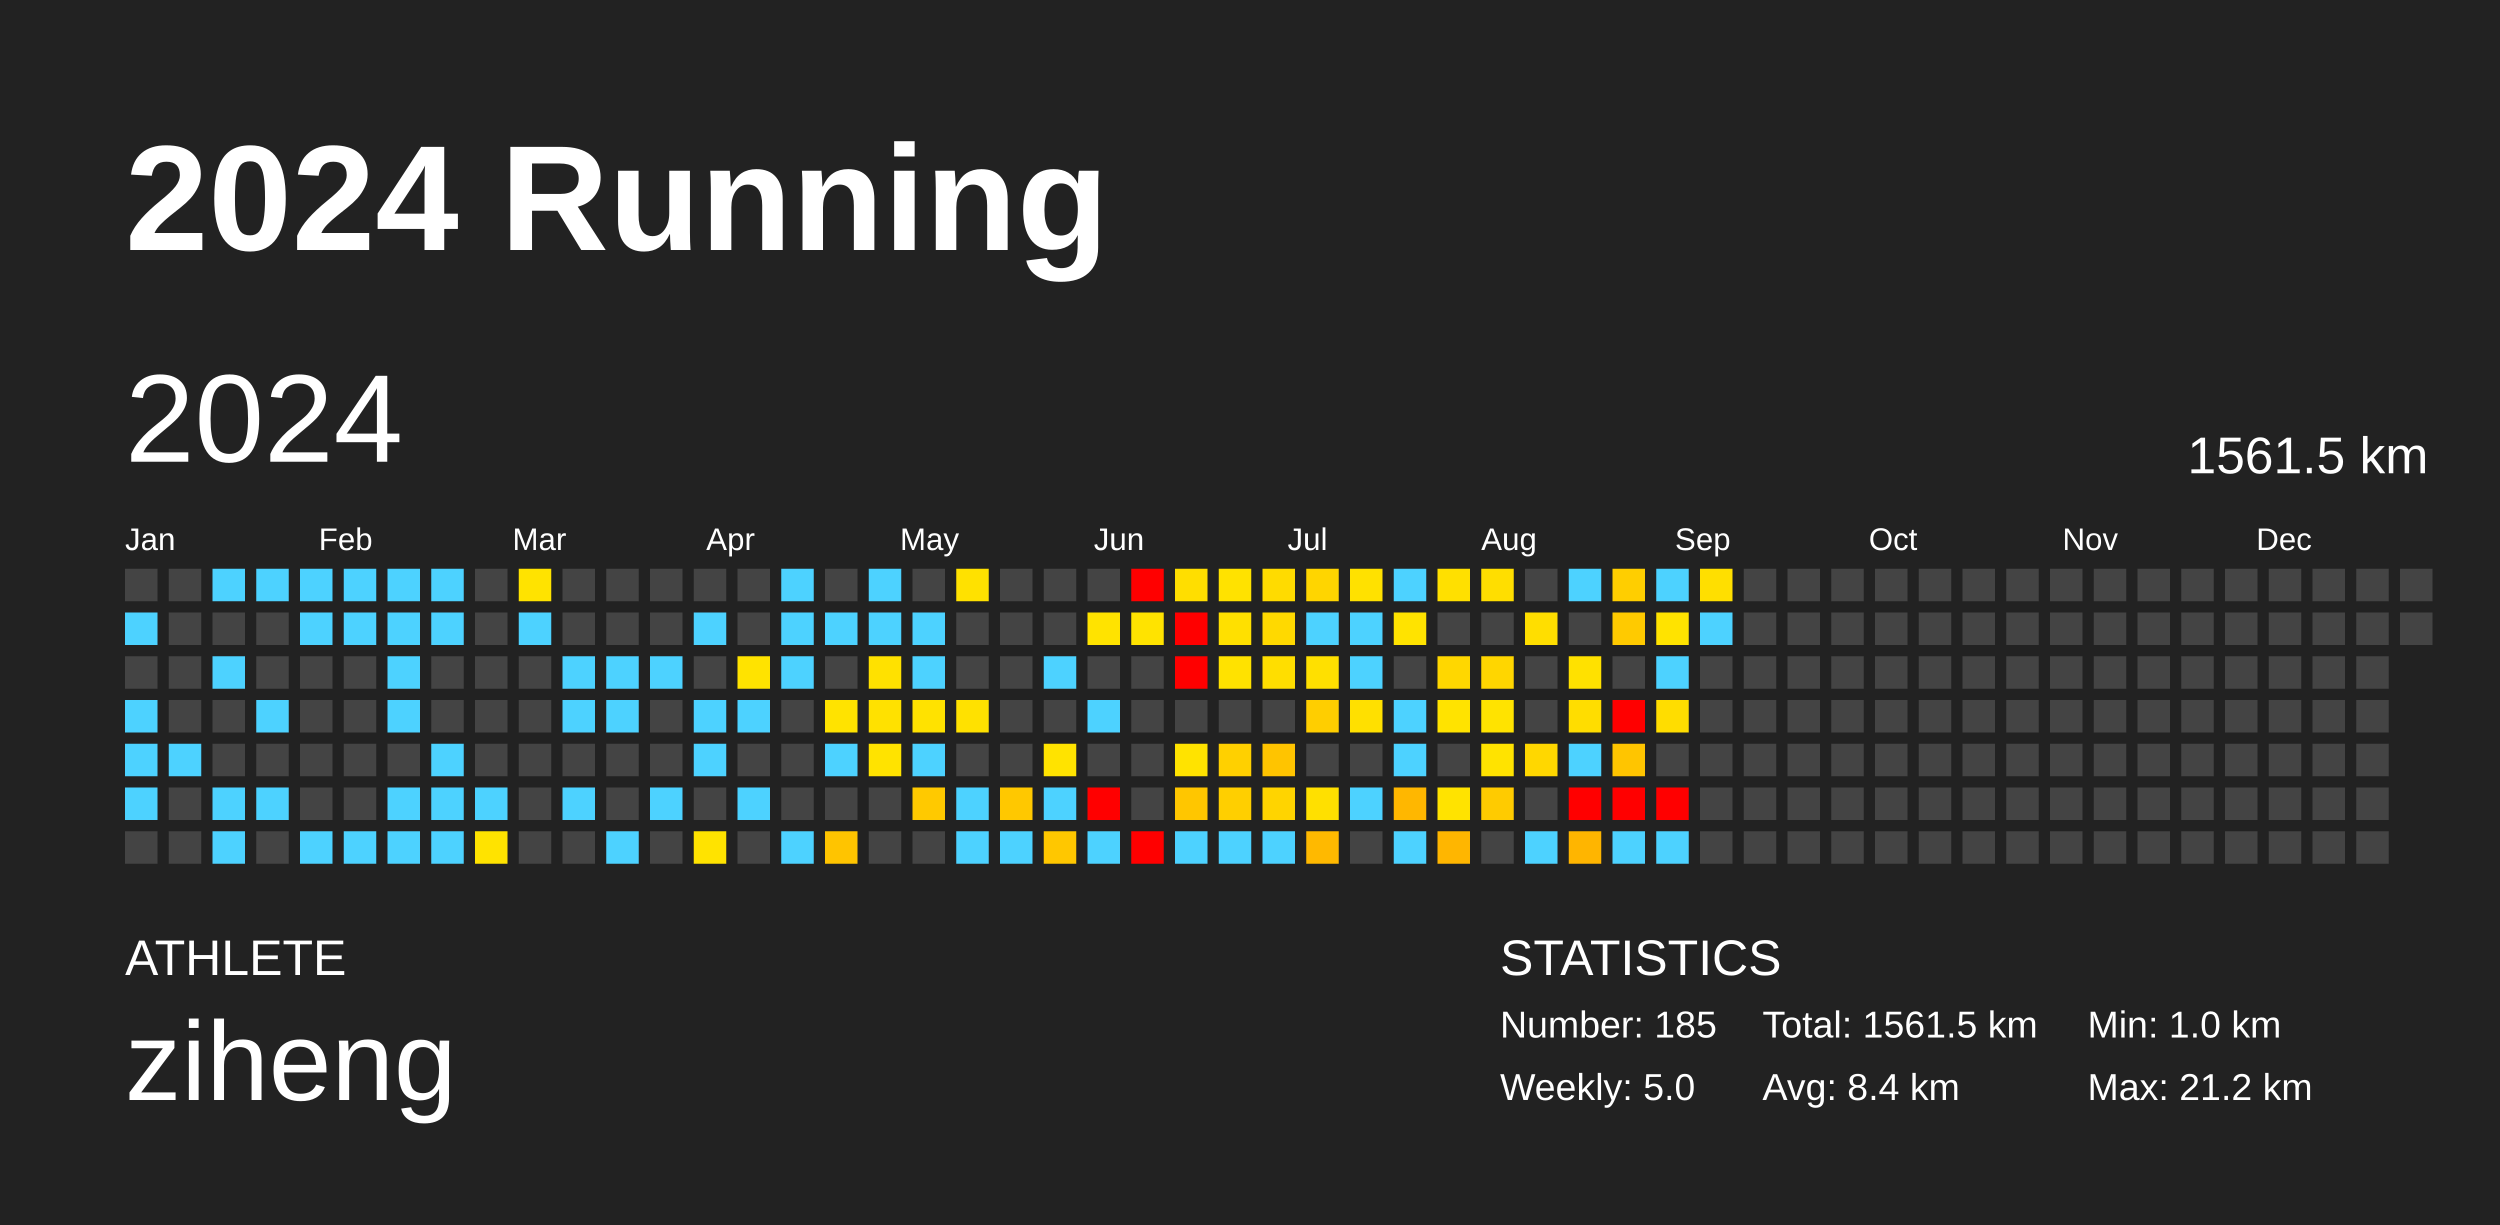
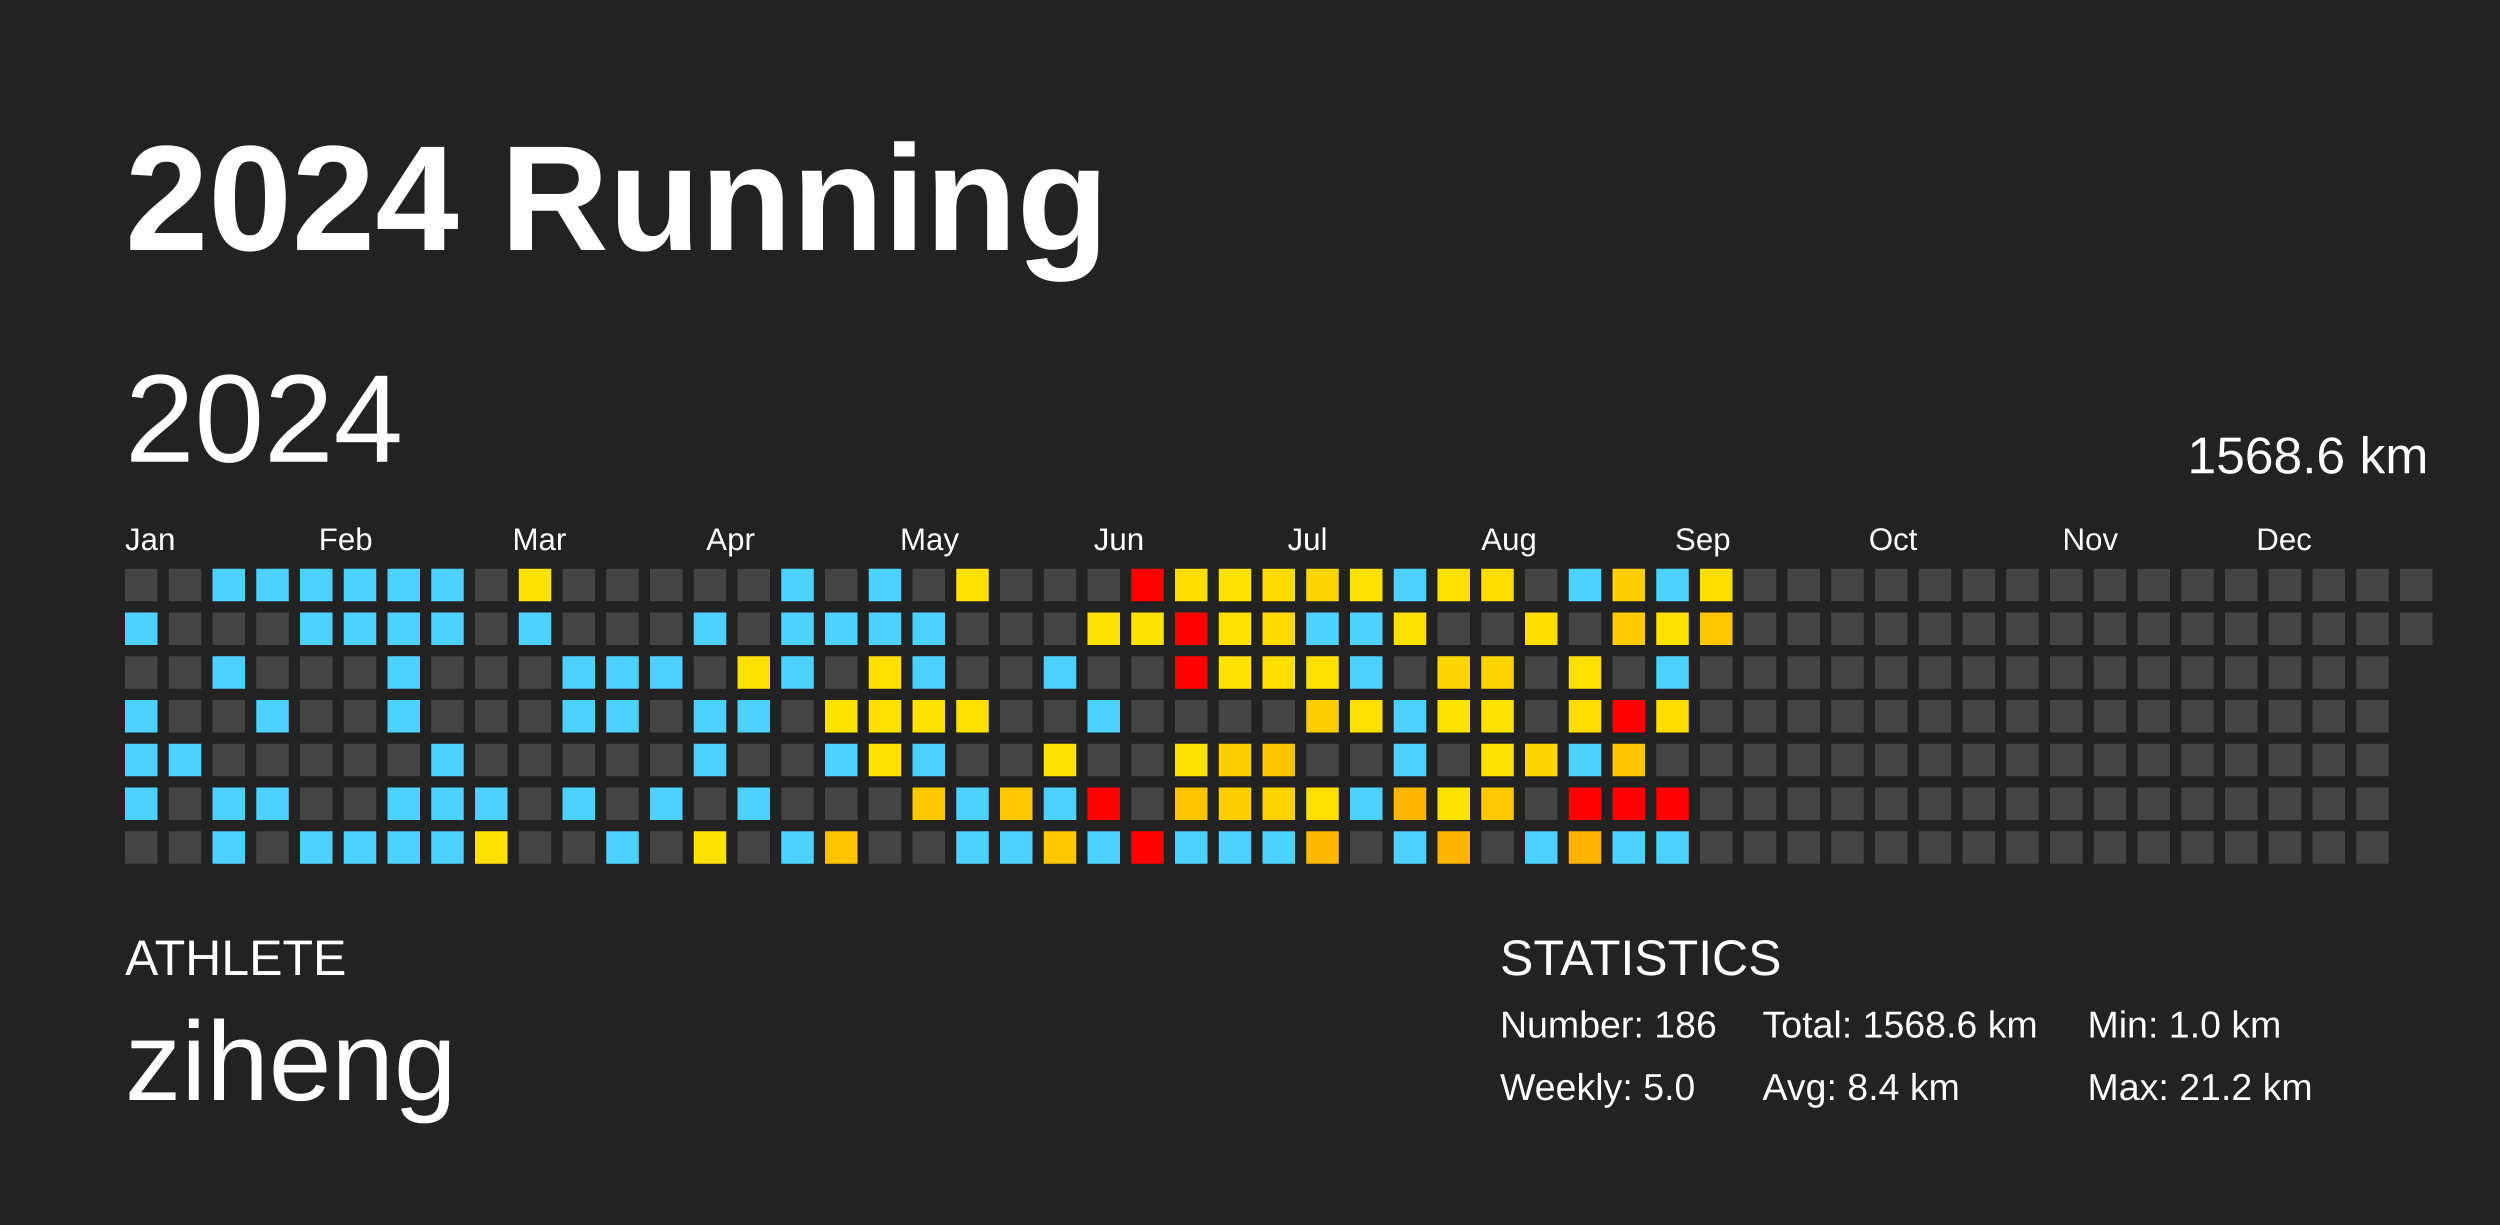
<svg xmlns="http://www.w3.org/2000/svg" baseProfile="full" height="98mm" version="1.1" viewBox="0,0,200,98" width="200mm">
  <defs />
  <rect fill="#222222" height="98" width="200" x="0" y="0" />
  <text fill="#FFFFFF" style="font-size:12px; font-family:Arial; font-weight:bold;" x="10" y="20">2024 Running</text>
  <text fill="#FFFFFF" style="font-size:4px; font-family:Arial" x="10" y="78">ATHLETE</text>
  <text fill="#FFFFFF" style="font-size:9px; font-family:Arial" x="10" y="88">ziheng</text>
  <text fill="#FFFFFF" style="font-size:4px; font-family:Arial" x="120" y="78">STATISTICS</text>
-   <text fill="#FFFFFF" style="font-size:3px; font-family:Arial" x="120" y="83">Number: 185</text>
+   <text fill="#FFFFFF" style="font-size:3px; font-family:Arial" x="120" y="83">Number: 186</text>
  <text fill="#FFFFFF" style="font-size:3px; font-family:Arial" x="120" y="88">Weekly: 5.0</text>
-   <text fill="#FFFFFF" style="font-size:3px; font-family:Arial" x="141" y="83">Total: 1561.5 km</text>
+   <text fill="#FFFFFF" style="font-size:3px; font-family:Arial" x="141" y="83">Total: 1568.6 km</text>
  <text fill="#FFFFFF" style="font-size:3px; font-family:Arial" x="141" y="88">Avg: 8.4 km</text>
  <text fill="#FFFFFF" style="font-size:3px; font-family:Arial" x="167" y="83">Min: 1.0 km</text>
  <text fill="#FFFFFF" style="font-size:3px; font-family:Arial" x="167" y="88">Max: 21.2 km</text>
  <text dominant-baseline="hanging" fill="#FFFFFF" style="font-size:10.0px; font-family:Arial;" x="10" y="30">2024</text>
-   <text dominant-baseline="hanging" fill="#FFFFFF" style="font-size:4.125px; font-family:Arial;" x="175" y="35">1561.5 km</text>
+   <text dominant-baseline="hanging" fill="#FFFFFF" style="font-size:4.125px; font-family:Arial;" x="175" y="35">1568.6 km</text>
  <text fill="#FFFFFF" style="font-size:2.5px; font-family:Arial" x="10.0" y="44">Jan</text>
  <text fill="#FFFFFF" style="font-size:2.5px; font-family:Arial" x="25.5" y="44">Feb</text>
  <text fill="#FFFFFF" style="font-size:2.5px; font-family:Arial" x="41.0" y="44">Mar</text>
  <text fill="#FFFFFF" style="font-size:2.5px; font-family:Arial" x="56.5" y="44">Apr</text>
  <text fill="#FFFFFF" style="font-size:2.5px; font-family:Arial" x="72.0" y="44">May</text>
  <text fill="#FFFFFF" style="font-size:2.5px; font-family:Arial" x="87.5" y="44">Jun</text>
  <text fill="#FFFFFF" style="font-size:2.5px; font-family:Arial" x="103.0" y="44">Jul</text>
  <text fill="#FFFFFF" style="font-size:2.5px; font-family:Arial" x="118.5" y="44">Aug</text>
  <text fill="#FFFFFF" style="font-size:2.5px; font-family:Arial" x="134.0" y="44">Sep</text>
  <text fill="#FFFFFF" style="font-size:2.5px; font-family:Arial" x="149.5" y="44">Oct</text>
  <text fill="#FFFFFF" style="font-size:2.5px; font-family:Arial" x="165.0" y="44">Nov</text>
  <text fill="#FFFFFF" style="font-size:2.5px; font-family:Arial" x="180.5" y="44">Dec</text>
  <rect fill="#444444" height="2.6" width="2.6" x="10.0" y="45.5" />
  <rect fill="#4dd2ff" height="2.6" width="2.6" x="10.0" y="49.0" />
  <rect fill="#444444" height="2.6" width="2.6" x="10.0" y="52.5" />
  <rect fill="#4dd2ff" height="2.6" width="2.6" x="10.0" y="56.0" />
  <rect fill="#4dd2ff" height="2.6" width="2.6" x="10.0" y="59.5" />
  <rect fill="#4dd2ff" height="2.6" width="2.6" x="10.0" y="63.0" />
  <rect fill="#444444" height="2.6" width="2.6" x="10.0" y="66.5" />
  <rect fill="#444444" height="2.6" width="2.6" x="13.5" y="45.5" />
  <rect fill="#444444" height="2.6" width="2.6" x="13.5" y="49.0" />
  <rect fill="#444444" height="2.6" width="2.6" x="13.5" y="52.5" />
  <rect fill="#444444" height="2.6" width="2.6" x="13.5" y="56.0" />
  <rect fill="#4dd2ff" height="2.6" width="2.6" x="13.5" y="59.5" />
  <rect fill="#444444" height="2.6" width="2.6" x="13.5" y="63.0" />
  <rect fill="#444444" height="2.6" width="2.6" x="13.5" y="66.5" />
  <rect fill="#4dd2ff" height="2.6" width="2.6" x="17.0" y="45.5" />
  <rect fill="#444444" height="2.6" width="2.6" x="17.0" y="49.0" />
  <rect fill="#4dd2ff" height="2.6" width="2.6" x="17.0" y="52.5" />
  <rect fill="#444444" height="2.6" width="2.6" x="17.0" y="56.0" />
  <rect fill="#444444" height="2.6" width="2.6" x="17.0" y="59.5" />
  <rect fill="#4dd2ff" height="2.6" width="2.6" x="17.0" y="63.0" />
  <rect fill="#4dd2ff" height="2.6" width="2.6" x="17.0" y="66.5" />
  <rect fill="#4dd2ff" height="2.6" width="2.6" x="20.5" y="45.5" />
  <rect fill="#444444" height="2.6" width="2.6" x="20.5" y="49.0" />
  <rect fill="#444444" height="2.6" width="2.6" x="20.5" y="52.5" />
  <rect fill="#4dd2ff" height="2.6" width="2.6" x="20.5" y="56.0" />
  <rect fill="#444444" height="2.6" width="2.6" x="20.5" y="59.5" />
  <rect fill="#4dd2ff" height="2.6" width="2.6" x="20.5" y="63.0" />
  <rect fill="#444444" height="2.6" width="2.6" x="20.5" y="66.5" />
  <rect fill="#4dd2ff" height="2.6" width="2.6" x="24.0" y="45.5" />
  <rect fill="#4dd2ff" height="2.6" width="2.6" x="24.0" y="49.0" />
  <rect fill="#444444" height="2.6" width="2.6" x="24.0" y="52.5" />
  <rect fill="#444444" height="2.6" width="2.6" x="24.0" y="56.0" />
  <rect fill="#444444" height="2.6" width="2.6" x="24.0" y="59.5" />
  <rect fill="#444444" height="2.6" width="2.6" x="24.0" y="63.0" />
  <rect fill="#4dd2ff" height="2.6" width="2.6" x="24.0" y="66.5" />
  <rect fill="#4dd2ff" height="2.6" width="2.6" x="27.5" y="45.5" />
  <rect fill="#4dd2ff" height="2.6" width="2.6" x="27.5" y="49.0" />
  <rect fill="#444444" height="2.6" width="2.6" x="27.5" y="52.5" />
  <rect fill="#444444" height="2.6" width="2.6" x="27.5" y="56.0" />
  <rect fill="#444444" height="2.6" width="2.6" x="27.5" y="59.5" />
  <rect fill="#444444" height="2.6" width="2.6" x="27.5" y="63.0" />
  <rect fill="#4dd2ff" height="2.6" width="2.6" x="27.5" y="66.5" />
  <rect fill="#4dd2ff" height="2.6" width="2.6" x="31.0" y="45.5" />
  <rect fill="#4dd2ff" height="2.6" width="2.6" x="31.0" y="49.0" />
  <rect fill="#4dd2ff" height="2.6" width="2.6" x="31.0" y="52.5" />
  <rect fill="#4dd2ff" height="2.6" width="2.6" x="31.0" y="56.0" />
  <rect fill="#444444" height="2.6" width="2.6" x="31.0" y="59.5" />
  <rect fill="#4dd2ff" height="2.6" width="2.6" x="31.0" y="63.0" />
  <rect fill="#4dd2ff" height="2.6" width="2.6" x="31.0" y="66.5" />
  <rect fill="#4dd2ff" height="2.6" width="2.6" x="34.5" y="45.5" />
  <rect fill="#4dd2ff" height="2.6" width="2.6" x="34.5" y="49.0" />
  <rect fill="#444444" height="2.6" width="2.6" x="34.5" y="52.5" />
  <rect fill="#444444" height="2.6" width="2.6" x="34.5" y="56.0" />
  <rect fill="#4dd2ff" height="2.6" width="2.6" x="34.5" y="59.5" />
  <rect fill="#4dd2ff" height="2.6" width="2.6" x="34.5" y="63.0" />
  <rect fill="#4dd2ff" height="2.6" width="2.6" x="34.5" y="66.5" />
  <rect fill="#444444" height="2.6" width="2.6" x="38.0" y="45.5" />
  <rect fill="#444444" height="2.6" width="2.6" x="38.0" y="49.0" />
  <rect fill="#444444" height="2.6" width="2.6" x="38.0" y="52.5" />
  <rect fill="#444444" height="2.6" width="2.6" x="38.0" y="56.0" />
  <rect fill="#444444" height="2.6" width="2.6" x="38.0" y="59.5" />
  <rect fill="#4dd2ff" height="2.6" width="2.6" x="38.0" y="63.0" />
  <rect fill="#ffe300" height="2.6" width="2.6" x="38.0" y="66.5" />
  <rect fill="#ffe300" height="2.6" width="2.6" x="41.5" y="45.5" />
  <rect fill="#4dd2ff" height="2.6" width="2.6" x="41.5" y="49.0" />
  <rect fill="#444444" height="2.6" width="2.6" x="41.5" y="52.5" />
  <rect fill="#444444" height="2.6" width="2.6" x="41.5" y="56.0" />
  <rect fill="#444444" height="2.6" width="2.6" x="41.5" y="59.5" />
  <rect fill="#444444" height="2.6" width="2.6" x="41.5" y="63.0" />
  <rect fill="#444444" height="2.6" width="2.6" x="41.5" y="66.5" />
  <rect fill="#444444" height="2.6" width="2.6" x="45.0" y="45.5" />
  <rect fill="#444444" height="2.6" width="2.6" x="45.0" y="49.0" />
  <rect fill="#4dd2ff" height="2.6" width="2.6" x="45.0" y="52.5" />
  <rect fill="#4dd2ff" height="2.6" width="2.6" x="45.0" y="56.0" />
  <rect fill="#444444" height="2.6" width="2.6" x="45.0" y="59.5" />
  <rect fill="#4dd2ff" height="2.6" width="2.6" x="45.0" y="63.0" />
  <rect fill="#444444" height="2.6" width="2.6" x="45.0" y="66.5" />
  <rect fill="#444444" height="2.6" width="2.6" x="48.5" y="45.5" />
  <rect fill="#444444" height="2.6" width="2.6" x="48.5" y="49.0" />
  <rect fill="#4dd2ff" height="2.6" width="2.6" x="48.5" y="52.5" />
  <rect fill="#4dd2ff" height="2.6" width="2.6" x="48.5" y="56.0" />
  <rect fill="#444444" height="2.6" width="2.6" x="48.5" y="59.5" />
  <rect fill="#444444" height="2.6" width="2.6" x="48.5" y="63.0" />
  <rect fill="#4dd2ff" height="2.6" width="2.6" x="48.5" y="66.5" />
  <rect fill="#444444" height="2.6" width="2.6" x="52.0" y="45.5" />
  <rect fill="#444444" height="2.6" width="2.6" x="52.0" y="49.0" />
  <rect fill="#4dd2ff" height="2.6" width="2.6" x="52.0" y="52.5" />
  <rect fill="#444444" height="2.6" width="2.6" x="52.0" y="56.0" />
  <rect fill="#444444" height="2.6" width="2.6" x="52.0" y="59.5" />
  <rect fill="#4dd2ff" height="2.6" width="2.6" x="52.0" y="63.0" />
  <rect fill="#444444" height="2.6" width="2.6" x="52.0" y="66.5" />
  <rect fill="#444444" height="2.6" width="2.6" x="55.5" y="45.5" />
  <rect fill="#4dd2ff" height="2.6" width="2.6" x="55.5" y="49.0" />
  <rect fill="#444444" height="2.6" width="2.6" x="55.5" y="52.5" />
  <rect fill="#4dd2ff" height="2.6" width="2.6" x="55.5" y="56.0" />
  <rect fill="#4dd2ff" height="2.6" width="2.6" x="55.5" y="59.5" />
  <rect fill="#444444" height="2.6" width="2.6" x="55.5" y="63.0" />
  <rect fill="#ffe300" height="2.6" width="2.6" x="55.5" y="66.5" />
  <rect fill="#444444" height="2.6" width="2.6" x="59.0" y="45.5" />
  <rect fill="#444444" height="2.6" width="2.6" x="59.0" y="49.0" />
  <rect fill="#ffe300" height="2.6" width="2.6" x="59.0" y="52.5" />
  <rect fill="#4dd2ff" height="2.6" width="2.6" x="59.0" y="56.0" />
  <rect fill="#444444" height="2.6" width="2.6" x="59.0" y="59.5" />
  <rect fill="#4dd2ff" height="2.6" width="2.6" x="59.0" y="63.0" />
  <rect fill="#444444" height="2.6" width="2.6" x="59.0" y="66.5" />
  <rect fill="#4dd2ff" height="2.6" width="2.6" x="62.5" y="45.5" />
  <rect fill="#4dd2ff" height="2.6" width="2.6" x="62.5" y="49.0" />
  <rect fill="#4dd2ff" height="2.6" width="2.6" x="62.5" y="52.5" />
  <rect fill="#444444" height="2.6" width="2.6" x="62.5" y="56.0" />
  <rect fill="#444444" height="2.6" width="2.6" x="62.5" y="59.5" />
  <rect fill="#444444" height="2.6" width="2.6" x="62.5" y="63.0" />
  <rect fill="#4dd2ff" height="2.6" width="2.6" x="62.5" y="66.5" />
  <rect fill="#444444" height="2.6" width="2.6" x="66.0" y="45.5" />
  <rect fill="#4dd2ff" height="2.6" width="2.6" x="66.0" y="49.0" />
  <rect fill="#444444" height="2.6" width="2.6" x="66.0" y="52.5" />
  <rect fill="#ffe300" height="2.6" width="2.6" x="66.0" y="56.0" />
  <rect fill="#4dd2ff" height="2.6" width="2.6" x="66.0" y="59.5" />
  <rect fill="#444444" height="2.6" width="2.6" x="66.0" y="63.0" />
  <rect fill="#ffc400" height="2.6" width="2.6" x="66.0" y="66.5" />
  <rect fill="#4dd2ff" height="2.6" width="2.6" x="69.5" y="45.5" />
  <rect fill="#4dd2ff" height="2.6" width="2.6" x="69.5" y="49.0" />
  <rect fill="#ffe100" height="2.6" width="2.6" x="69.5" y="52.5" />
  <rect fill="#ffe100" height="2.6" width="2.6" x="69.5" y="56.0" />
  <rect fill="#ffe300" height="2.6" width="2.6" x="69.5" y="59.5" />
  <rect fill="#444444" height="2.6" width="2.6" x="69.5" y="63.0" />
  <rect fill="#444444" height="2.6" width="2.6" x="69.5" y="66.5" />
  <rect fill="#444444" height="2.6" width="2.6" x="73.0" y="45.5" />
  <rect fill="#4dd2ff" height="2.6" width="2.6" x="73.0" y="49.0" />
  <rect fill="#4dd2ff" height="2.6" width="2.6" x="73.0" y="52.5" />
  <rect fill="#ffe200" height="2.6" width="2.6" x="73.0" y="56.0" />
  <rect fill="#4dd2ff" height="2.6" width="2.6" x="73.0" y="59.5" />
  <rect fill="#ffc900" height="2.6" width="2.6" x="73.0" y="63.0" />
  <rect fill="#444444" height="2.6" width="2.6" x="73.0" y="66.5" />
  <rect fill="#ffe100" height="2.6" width="2.6" x="76.5" y="45.5" />
  <rect fill="#444444" height="2.6" width="2.6" x="76.5" y="49.0" />
  <rect fill="#444444" height="2.6" width="2.6" x="76.5" y="52.5" />
  <rect fill="#ffe100" height="2.6" width="2.6" x="76.5" y="56.0" />
  <rect fill="#444444" height="2.6" width="2.6" x="76.5" y="59.5" />
  <rect fill="#4dd2ff" height="2.6" width="2.6" x="76.5" y="63.0" />
  <rect fill="#4dd2ff" height="2.6" width="2.6" x="76.5" y="66.5" />
  <rect fill="#444444" height="2.6" width="2.6" x="80.0" y="45.5" />
  <rect fill="#444444" height="2.6" width="2.6" x="80.0" y="49.0" />
  <rect fill="#444444" height="2.6" width="2.6" x="80.0" y="52.5" />
  <rect fill="#444444" height="2.6" width="2.6" x="80.0" y="56.0" />
  <rect fill="#444444" height="2.6" width="2.6" x="80.0" y="59.5" />
  <rect fill="#ffc800" height="2.6" width="2.6" x="80.0" y="63.0" />
  <rect fill="#4dd2ff" height="2.6" width="2.6" x="80.0" y="66.5" />
  <rect fill="#444444" height="2.6" width="2.6" x="83.5" y="45.5" />
  <rect fill="#444444" height="2.6" width="2.6" x="83.5" y="49.0" />
  <rect fill="#4dd2ff" height="2.6" width="2.6" x="83.5" y="52.5" />
  <rect fill="#444444" height="2.6" width="2.6" x="83.5" y="56.0" />
  <rect fill="#ffe300" height="2.6" width="2.6" x="83.5" y="59.5" />
  <rect fill="#4dd2ff" height="2.6" width="2.6" x="83.5" y="63.0" />
  <rect fill="#ffc700" height="2.6" width="2.6" x="83.5" y="66.5" />
  <rect fill="#444444" height="2.6" width="2.6" x="87.0" y="45.5" />
  <rect fill="#ffe300" height="2.6" width="2.6" x="87.0" y="49.0" />
  <rect fill="#444444" height="2.6" width="2.6" x="87.0" y="52.5" />
  <rect fill="#4dd2ff" height="2.6" width="2.6" x="87.0" y="56.0" />
  <rect fill="#444444" height="2.6" width="2.6" x="87.0" y="59.5" />
  <rect fill="red" height="2.6" width="2.6" x="87.0" y="63.0" />
  <rect fill="#4dd2ff" height="2.6" width="2.6" x="87.0" y="66.5" />
  <rect fill="red" height="2.6" width="2.6" x="90.5" y="45.5" />
  <rect fill="#ffe300" height="2.6" width="2.6" x="90.5" y="49.0" />
  <rect fill="#444444" height="2.6" width="2.6" x="90.5" y="52.5" />
  <rect fill="#444444" height="2.6" width="2.6" x="90.5" y="56.0" />
  <rect fill="#444444" height="2.6" width="2.6" x="90.5" y="59.5" />
  <rect fill="#444444" height="2.6" width="2.6" x="90.5" y="63.0" />
  <rect fill="red" height="2.6" width="2.6" x="90.5" y="66.5" />
  <rect fill="#ffde00" height="2.6" width="2.6" x="94.0" y="45.5" />
  <rect fill="red" height="2.6" width="2.6" x="94.0" y="49.0" />
  <rect fill="red" height="2.6" width="2.6" x="94.0" y="52.5" />
  <rect fill="#444444" height="2.6" width="2.6" x="94.0" y="56.0" />
  <rect fill="#ffe300" height="2.6" width="2.6" x="94.0" y="59.5" />
  <rect fill="#ffc600" height="2.6" width="2.6" x="94.0" y="63.0" />
  <rect fill="#4dd2ff" height="2.6" width="2.6" x="94.0" y="66.5" />
  <rect fill="#ffe200" height="2.6" width="2.6" x="97.5" y="45.5" />
  <rect fill="#ffe000" height="2.6" width="2.6" x="97.5" y="49.0" />
  <rect fill="#ffe200" height="2.6" width="2.6" x="97.5" y="52.5" />
  <rect fill="#444444" height="2.6" width="2.6" x="97.5" y="56.0" />
  <rect fill="#ffd000" height="2.6" width="2.6" x="97.5" y="59.5" />
  <rect fill="#ffcf00" height="2.6" width="2.6" x="97.5" y="63.0" />
  <rect fill="#4dd2ff" height="2.6" width="2.6" x="97.5" y="66.5" />
  <rect fill="#ffdb00" height="2.6" width="2.6" x="101.0" y="45.5" />
  <rect fill="#ffd900" height="2.6" width="2.6" x="101.0" y="49.0" />
  <rect fill="#ffde00" height="2.6" width="2.6" x="101.0" y="52.5" />
  <rect fill="#444444" height="2.6" width="2.6" x="101.0" y="56.0" />
  <rect fill="#ffc400" height="2.6" width="2.6" x="101.0" y="59.5" />
  <rect fill="#ffd400" height="2.6" width="2.6" x="101.0" y="63.0" />
  <rect fill="#4dd2ff" height="2.6" width="2.6" x="101.0" y="66.5" />
  <rect fill="#ffd500" height="2.6" width="2.6" x="104.5" y="45.5" />
  <rect fill="#4dd2ff" height="2.6" width="2.6" x="104.5" y="49.0" />
  <rect fill="#ffe000" height="2.6" width="2.6" x="104.5" y="52.5" />
  <rect fill="#ffce00" height="2.6" width="2.6" x="104.5" y="56.0" />
  <rect fill="#444444" height="2.6" width="2.6" x="104.5" y="59.5" />
  <rect fill="#ffe000" height="2.6" width="2.6" x="104.5" y="63.0" />
  <rect fill="#ffb900" height="2.6" width="2.6" x="104.5" y="66.5" />
  <rect fill="#ffe100" height="2.6" width="2.6" x="108.0" y="45.5" />
  <rect fill="#4dd2ff" height="2.6" width="2.6" x="108.0" y="49.0" />
  <rect fill="#4dd2ff" height="2.6" width="2.6" x="108.0" y="52.5" />
  <rect fill="#ffe000" height="2.6" width="2.6" x="108.0" y="56.0" />
  <rect fill="#444444" height="2.6" width="2.6" x="108.0" y="59.5" />
  <rect fill="#4dd2ff" height="2.6" width="2.6" x="108.0" y="63.0" />
  <rect fill="#444444" height="2.6" width="2.6" x="108.0" y="66.5" />
  <rect fill="#4dd2ff" height="2.6" width="2.6" x="111.5" y="45.5" />
  <rect fill="#ffe300" height="2.6" width="2.6" x="111.5" y="49.0" />
  <rect fill="#444444" height="2.6" width="2.6" x="111.5" y="52.5" />
  <rect fill="#4dd2ff" height="2.6" width="2.6" x="111.5" y="56.0" />
  <rect fill="#4dd2ff" height="2.6" width="2.6" x="111.5" y="59.5" />
  <rect fill="#ffb700" height="2.6" width="2.6" x="111.5" y="63.0" />
  <rect fill="#4dd2ff" height="2.6" width="2.6" x="111.5" y="66.5" />
  <rect fill="#ffe000" height="2.6" width="2.6" x="115.0" y="45.5" />
  <rect fill="#444444" height="2.6" width="2.6" x="115.0" y="49.0" />
  <rect fill="#ffd700" height="2.6" width="2.6" x="115.0" y="52.5" />
  <rect fill="#ffe300" height="2.6" width="2.6" x="115.0" y="56.0" />
  <rect fill="#444444" height="2.6" width="2.6" x="115.0" y="59.5" />
  <rect fill="#ffe300" height="2.6" width="2.6" x="115.0" y="63.0" />
  <rect fill="#ffb600" height="2.6" width="2.6" x="115.0" y="66.5" />
  <rect fill="#ffde00" height="2.6" width="2.6" x="118.5" y="45.5" />
  <rect fill="#444444" height="2.6" width="2.6" x="118.5" y="49.0" />
  <rect fill="#ffd600" height="2.6" width="2.6" x="118.5" y="52.5" />
  <rect fill="#ffe300" height="2.6" width="2.6" x="118.5" y="56.0" />
  <rect fill="#ffe300" height="2.6" width="2.6" x="118.5" y="59.5" />
  <rect fill="#ffcb00" height="2.6" width="2.6" x="118.5" y="63.0" />
  <rect fill="#444444" height="2.6" width="2.6" x="118.5" y="66.5" />
  <rect fill="#444444" height="2.6" width="2.6" x="122.0" y="45.5" />
  <rect fill="#ffde00" height="2.6" width="2.6" x="122.0" y="49.0" />
  <rect fill="#444444" height="2.6" width="2.6" x="122.0" y="52.5" />
  <rect fill="#444444" height="2.6" width="2.6" x="122.0" y="56.0" />
  <rect fill="#ffd700" height="2.6" width="2.6" x="122.0" y="59.5" />
  <rect fill="#444444" height="2.6" width="2.6" x="122.0" y="63.0" />
  <rect fill="#4dd2ff" height="2.6" width="2.6" x="122.0" y="66.5" />
  <rect fill="#4dd2ff" height="2.6" width="2.6" x="125.5" y="45.5" />
  <rect fill="#444444" height="2.6" width="2.6" x="125.5" y="49.0" />
  <rect fill="#ffe100" height="2.6" width="2.6" x="125.5" y="52.5" />
  <rect fill="#ffdd00" height="2.6" width="2.6" x="125.5" y="56.0" />
  <rect fill="#4dd2ff" height="2.6" width="2.6" x="125.5" y="59.5" />
  <rect fill="red" height="2.6" width="2.6" x="125.5" y="63.0" />
  <rect fill="#ffb500" height="2.6" width="2.6" x="125.5" y="66.5" />
  <rect fill="#ffce00" height="2.6" width="2.6" x="129.0" y="45.5" />
  <rect fill="#ffca00" height="2.6" width="2.6" x="129.0" y="49.0" />
  <rect fill="#444444" height="2.6" width="2.6" x="129.0" y="52.5" />
  <rect fill="red" height="2.6" width="2.6" x="129.0" y="56.0" />
  <rect fill="#ffc500" height="2.6" width="2.6" x="129.0" y="59.5" />
  <rect fill="red" height="2.6" width="2.6" x="129.0" y="63.0" />
  <rect fill="#4dd2ff" height="2.6" width="2.6" x="129.0" y="66.5" />
  <rect fill="#4dd2ff" height="2.6" width="2.6" x="132.5" y="45.5" />
  <rect fill="#ffe300" height="2.6" width="2.6" x="132.5" y="49.0" />
  <rect fill="#4dd2ff" height="2.6" width="2.6" x="132.5" y="52.5" />
  <rect fill="#ffdd00" height="2.6" width="2.6" x="132.5" y="56.0" />
  <rect fill="#444444" height="2.6" width="2.6" x="132.5" y="59.5" />
  <rect fill="red" height="2.6" width="2.6" x="132.5" y="63.0" />
  <rect fill="#4dd2ff" height="2.6" width="2.6" x="132.5" y="66.5" />
  <rect fill="#ffdf00" height="2.6" width="2.6" x="136.0" y="45.5" />
-   <rect fill="#4dd2ff" height="2.6" width="2.6" x="136.0" y="49.0" />
+   <rect fill="#ffc700" height="2.6" width="2.6" x="136.0" y="49.0" />
  <rect fill="#444444" height="2.6" width="2.6" x="136.0" y="52.5" />
  <rect fill="#444444" height="2.6" width="2.6" x="136.0" y="56.0" />
  <rect fill="#444444" height="2.6" width="2.6" x="136.0" y="59.5" />
  <rect fill="#444444" height="2.6" width="2.6" x="136.0" y="63.0" />
  <rect fill="#444444" height="2.6" width="2.6" x="136.0" y="66.5" />
  <rect fill="#444444" height="2.6" width="2.6" x="139.5" y="45.5" />
  <rect fill="#444444" height="2.6" width="2.6" x="139.5" y="49.0" />
  <rect fill="#444444" height="2.6" width="2.6" x="139.5" y="52.5" />
  <rect fill="#444444" height="2.6" width="2.6" x="139.5" y="56.0" />
  <rect fill="#444444" height="2.6" width="2.6" x="139.5" y="59.5" />
  <rect fill="#444444" height="2.6" width="2.6" x="139.5" y="63.0" />
  <rect fill="#444444" height="2.6" width="2.6" x="139.5" y="66.5" />
  <rect fill="#444444" height="2.6" width="2.6" x="143.0" y="45.5" />
  <rect fill="#444444" height="2.6" width="2.6" x="143.0" y="49.0" />
  <rect fill="#444444" height="2.6" width="2.6" x="143.0" y="52.5" />
  <rect fill="#444444" height="2.6" width="2.6" x="143.0" y="56.0" />
  <rect fill="#444444" height="2.6" width="2.6" x="143.0" y="59.5" />
  <rect fill="#444444" height="2.6" width="2.6" x="143.0" y="63.0" />
  <rect fill="#444444" height="2.6" width="2.6" x="143.0" y="66.5" />
  <rect fill="#444444" height="2.6" width="2.6" x="146.5" y="45.5" />
  <rect fill="#444444" height="2.6" width="2.6" x="146.5" y="49.0" />
  <rect fill="#444444" height="2.6" width="2.6" x="146.5" y="52.5" />
  <rect fill="#444444" height="2.6" width="2.6" x="146.5" y="56.0" />
  <rect fill="#444444" height="2.6" width="2.6" x="146.5" y="59.5" />
  <rect fill="#444444" height="2.6" width="2.6" x="146.5" y="63.0" />
  <rect fill="#444444" height="2.6" width="2.6" x="146.5" y="66.5" />
  <rect fill="#444444" height="2.6" width="2.6" x="150.0" y="45.5" />
  <rect fill="#444444" height="2.6" width="2.6" x="150.0" y="49.0" />
  <rect fill="#444444" height="2.6" width="2.6" x="150.0" y="52.5" />
  <rect fill="#444444" height="2.6" width="2.6" x="150.0" y="56.0" />
  <rect fill="#444444" height="2.6" width="2.6" x="150.0" y="59.5" />
  <rect fill="#444444" height="2.6" width="2.6" x="150.0" y="63.0" />
  <rect fill="#444444" height="2.6" width="2.6" x="150.0" y="66.5" />
  <rect fill="#444444" height="2.6" width="2.6" x="153.5" y="45.5" />
  <rect fill="#444444" height="2.6" width="2.6" x="153.5" y="49.0" />
  <rect fill="#444444" height="2.6" width="2.6" x="153.5" y="52.5" />
  <rect fill="#444444" height="2.6" width="2.6" x="153.5" y="56.0" />
  <rect fill="#444444" height="2.6" width="2.6" x="153.5" y="59.5" />
  <rect fill="#444444" height="2.6" width="2.6" x="153.5" y="63.0" />
  <rect fill="#444444" height="2.6" width="2.6" x="153.5" y="66.5" />
  <rect fill="#444444" height="2.6" width="2.6" x="157.0" y="45.5" />
  <rect fill="#444444" height="2.6" width="2.6" x="157.0" y="49.0" />
  <rect fill="#444444" height="2.6" width="2.6" x="157.0" y="52.5" />
  <rect fill="#444444" height="2.6" width="2.6" x="157.0" y="56.0" />
  <rect fill="#444444" height="2.6" width="2.6" x="157.0" y="59.5" />
  <rect fill="#444444" height="2.6" width="2.6" x="157.0" y="63.0" />
  <rect fill="#444444" height="2.6" width="2.6" x="157.0" y="66.5" />
  <rect fill="#444444" height="2.6" width="2.6" x="160.5" y="45.5" />
  <rect fill="#444444" height="2.6" width="2.6" x="160.5" y="49.0" />
  <rect fill="#444444" height="2.6" width="2.6" x="160.5" y="52.5" />
  <rect fill="#444444" height="2.6" width="2.6" x="160.5" y="56.0" />
  <rect fill="#444444" height="2.6" width="2.6" x="160.5" y="59.5" />
  <rect fill="#444444" height="2.6" width="2.6" x="160.5" y="63.0" />
  <rect fill="#444444" height="2.6" width="2.6" x="160.5" y="66.5" />
  <rect fill="#444444" height="2.6" width="2.6" x="164.0" y="45.5" />
  <rect fill="#444444" height="2.6" width="2.6" x="164.0" y="49.0" />
  <rect fill="#444444" height="2.6" width="2.6" x="164.0" y="52.5" />
  <rect fill="#444444" height="2.6" width="2.6" x="164.0" y="56.0" />
  <rect fill="#444444" height="2.6" width="2.6" x="164.0" y="59.5" />
  <rect fill="#444444" height="2.6" width="2.6" x="164.0" y="63.0" />
  <rect fill="#444444" height="2.6" width="2.6" x="164.0" y="66.5" />
  <rect fill="#444444" height="2.6" width="2.6" x="167.5" y="45.5" />
  <rect fill="#444444" height="2.6" width="2.6" x="167.5" y="49.0" />
  <rect fill="#444444" height="2.6" width="2.6" x="167.5" y="52.5" />
  <rect fill="#444444" height="2.6" width="2.6" x="167.5" y="56.0" />
  <rect fill="#444444" height="2.6" width="2.6" x="167.5" y="59.5" />
  <rect fill="#444444" height="2.6" width="2.6" x="167.5" y="63.0" />
  <rect fill="#444444" height="2.6" width="2.6" x="167.5" y="66.5" />
  <rect fill="#444444" height="2.6" width="2.6" x="171.0" y="45.5" />
  <rect fill="#444444" height="2.6" width="2.6" x="171.0" y="49.0" />
  <rect fill="#444444" height="2.6" width="2.6" x="171.0" y="52.5" />
  <rect fill="#444444" height="2.6" width="2.6" x="171.0" y="56.0" />
  <rect fill="#444444" height="2.6" width="2.6" x="171.0" y="59.5" />
  <rect fill="#444444" height="2.6" width="2.6" x="171.0" y="63.0" />
  <rect fill="#444444" height="2.6" width="2.6" x="171.0" y="66.5" />
  <rect fill="#444444" height="2.6" width="2.6" x="174.5" y="45.5" />
  <rect fill="#444444" height="2.6" width="2.6" x="174.5" y="49.0" />
  <rect fill="#444444" height="2.6" width="2.6" x="174.5" y="52.5" />
  <rect fill="#444444" height="2.6" width="2.6" x="174.5" y="56.0" />
  <rect fill="#444444" height="2.6" width="2.6" x="174.5" y="59.5" />
  <rect fill="#444444" height="2.6" width="2.6" x="174.5" y="63.0" />
  <rect fill="#444444" height="2.6" width="2.6" x="174.5" y="66.5" />
  <rect fill="#444444" height="2.6" width="2.6" x="178.0" y="45.5" />
  <rect fill="#444444" height="2.6" width="2.6" x="178.0" y="49.0" />
  <rect fill="#444444" height="2.6" width="2.6" x="178.0" y="52.5" />
  <rect fill="#444444" height="2.6" width="2.6" x="178.0" y="56.0" />
  <rect fill="#444444" height="2.6" width="2.6" x="178.0" y="59.5" />
  <rect fill="#444444" height="2.6" width="2.6" x="178.0" y="63.0" />
  <rect fill="#444444" height="2.6" width="2.6" x="178.0" y="66.5" />
  <rect fill="#444444" height="2.6" width="2.6" x="181.5" y="45.5" />
  <rect fill="#444444" height="2.6" width="2.6" x="181.5" y="49.0" />
  <rect fill="#444444" height="2.6" width="2.6" x="181.5" y="52.5" />
  <rect fill="#444444" height="2.6" width="2.6" x="181.5" y="56.0" />
  <rect fill="#444444" height="2.6" width="2.6" x="181.5" y="59.5" />
  <rect fill="#444444" height="2.6" width="2.6" x="181.5" y="63.0" />
  <rect fill="#444444" height="2.6" width="2.6" x="181.5" y="66.5" />
  <rect fill="#444444" height="2.6" width="2.6" x="185.0" y="45.5" />
  <rect fill="#444444" height="2.6" width="2.6" x="185.0" y="49.0" />
  <rect fill="#444444" height="2.6" width="2.6" x="185.0" y="52.5" />
  <rect fill="#444444" height="2.6" width="2.6" x="185.0" y="56.0" />
  <rect fill="#444444" height="2.6" width="2.6" x="185.0" y="59.5" />
  <rect fill="#444444" height="2.6" width="2.6" x="185.0" y="63.0" />
  <rect fill="#444444" height="2.6" width="2.6" x="185.0" y="66.5" />
  <rect fill="#444444" height="2.6" width="2.6" x="188.5" y="45.5" />
  <rect fill="#444444" height="2.6" width="2.6" x="188.5" y="49.0" />
  <rect fill="#444444" height="2.6" width="2.6" x="188.5" y="52.5" />
  <rect fill="#444444" height="2.6" width="2.6" x="188.5" y="56.0" />
  <rect fill="#444444" height="2.6" width="2.6" x="188.5" y="59.5" />
  <rect fill="#444444" height="2.6" width="2.6" x="188.5" y="63.0" />
  <rect fill="#444444" height="2.6" width="2.6" x="188.5" y="66.5" />
  <rect fill="#444444" height="2.6" width="2.6" x="192.0" y="45.5" />
  <rect fill="#444444" height="2.6" width="2.6" x="192.0" y="49.0" />
</svg>
